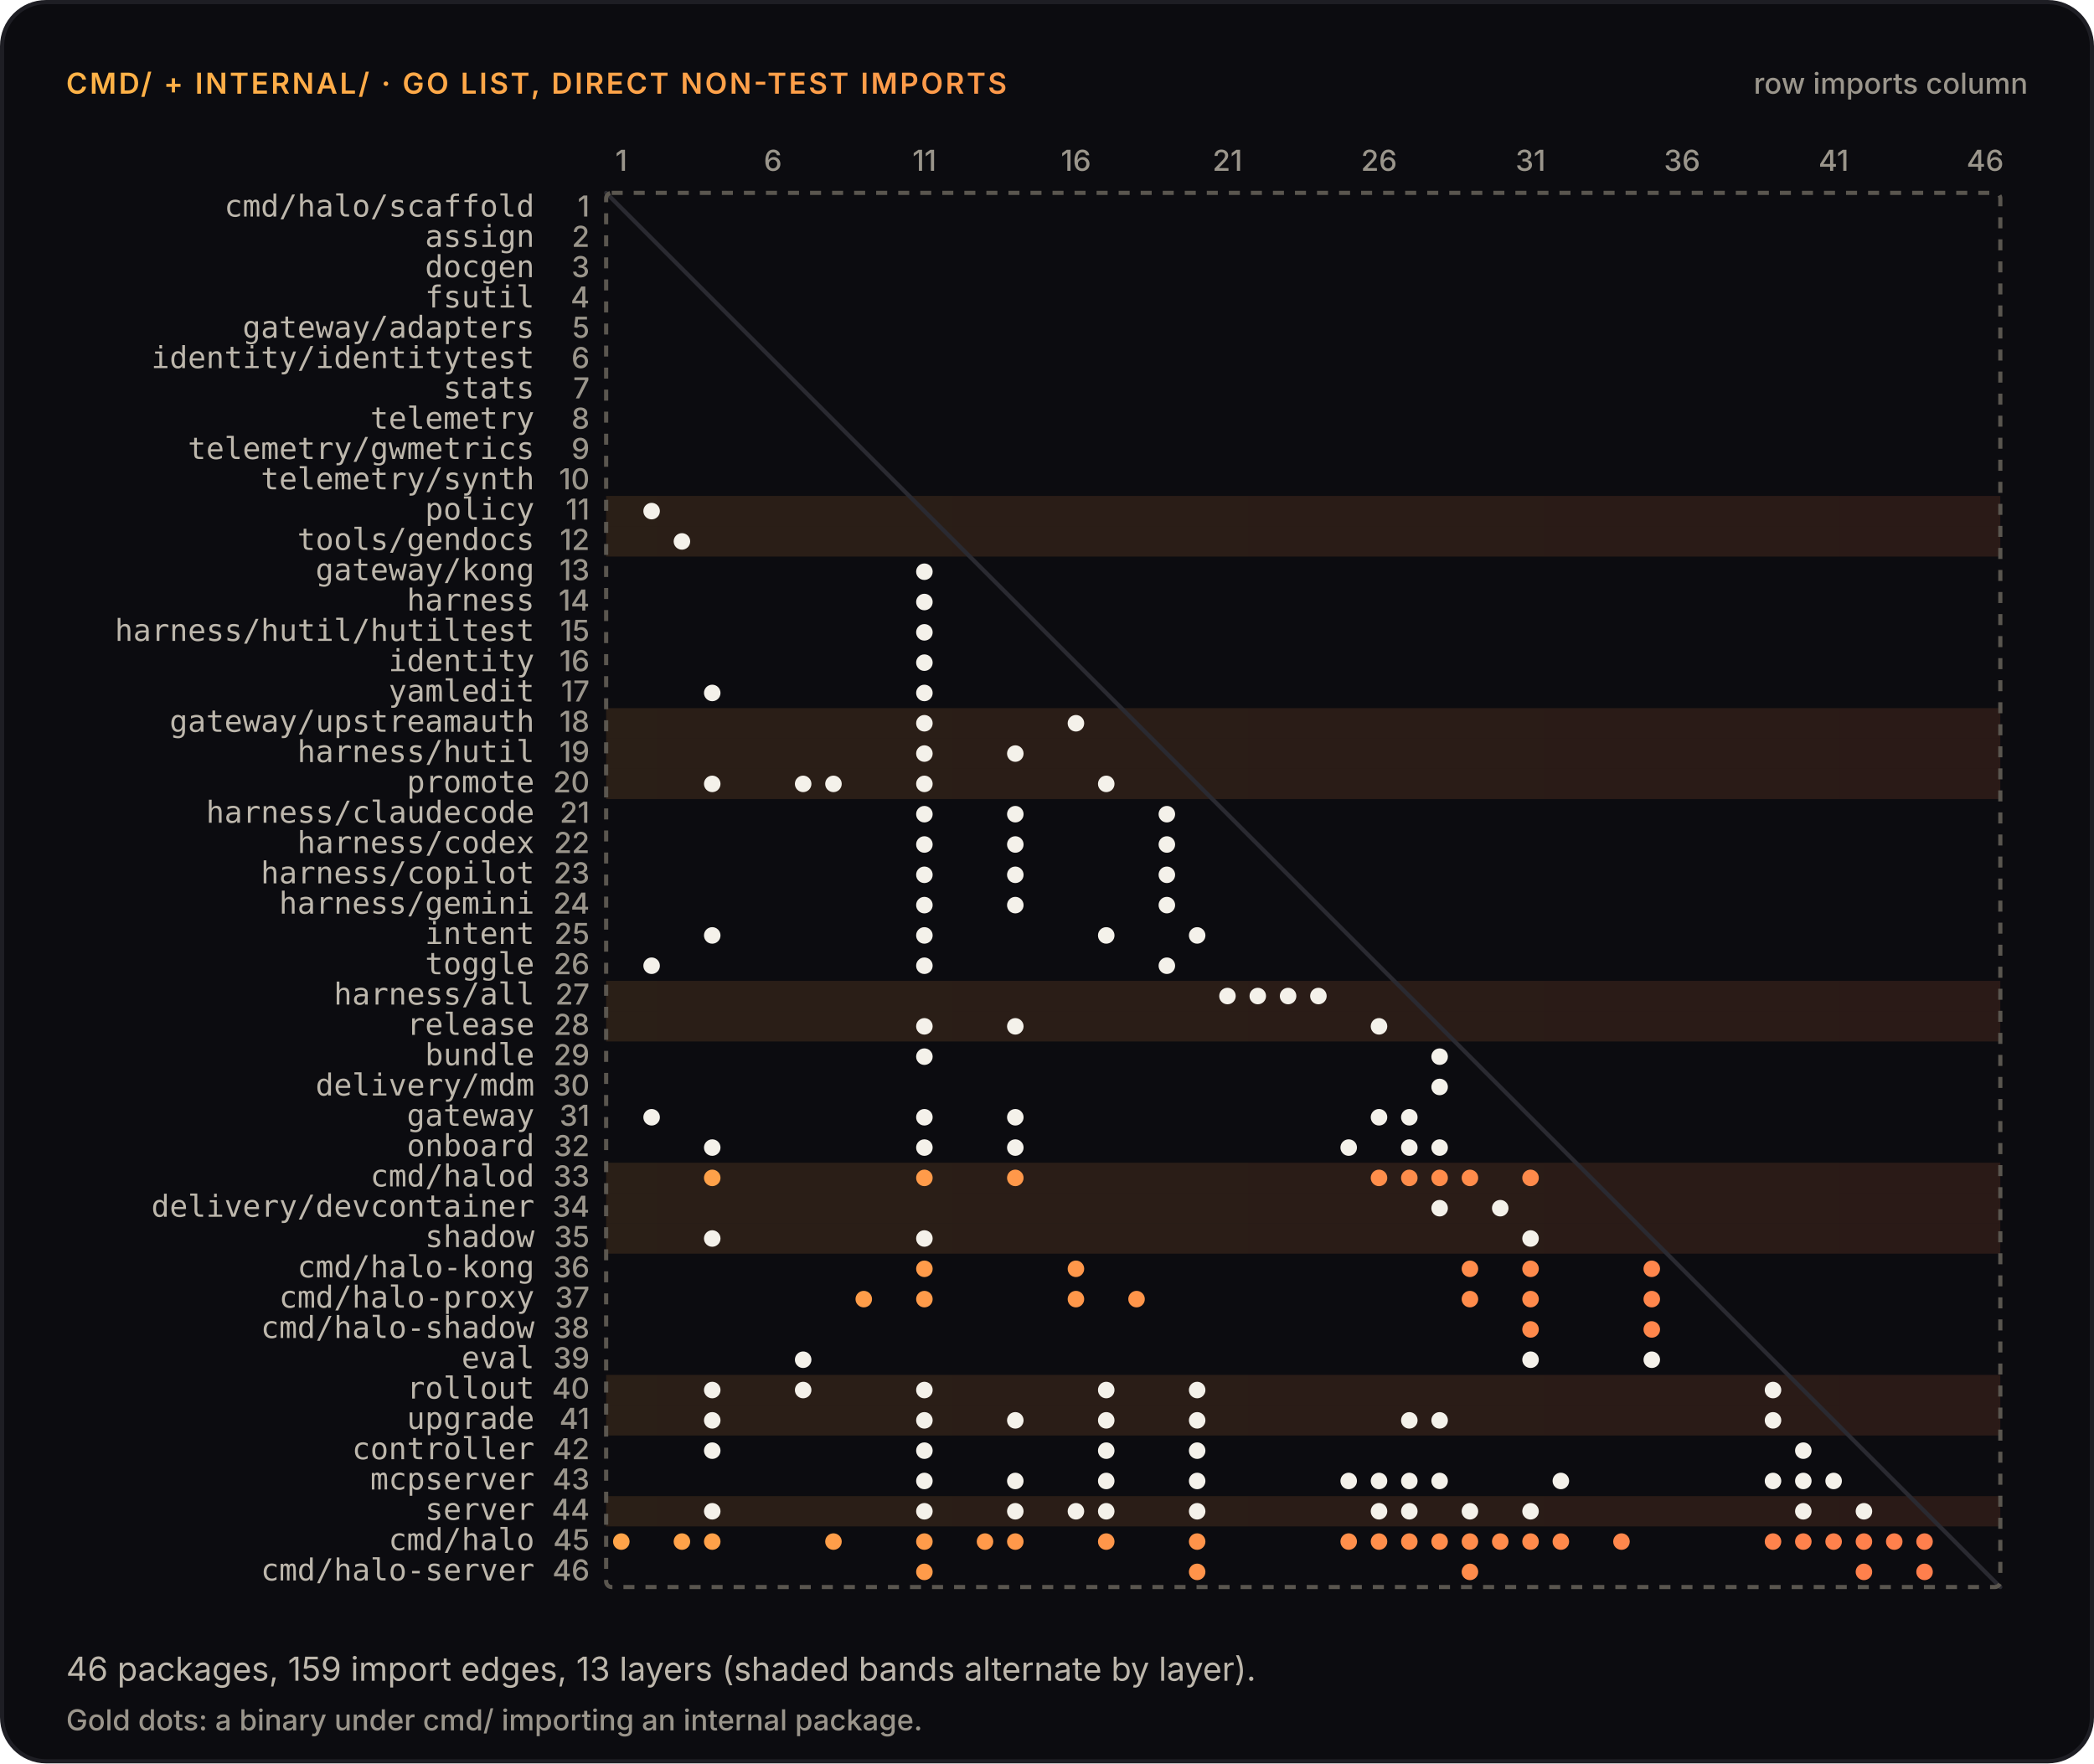
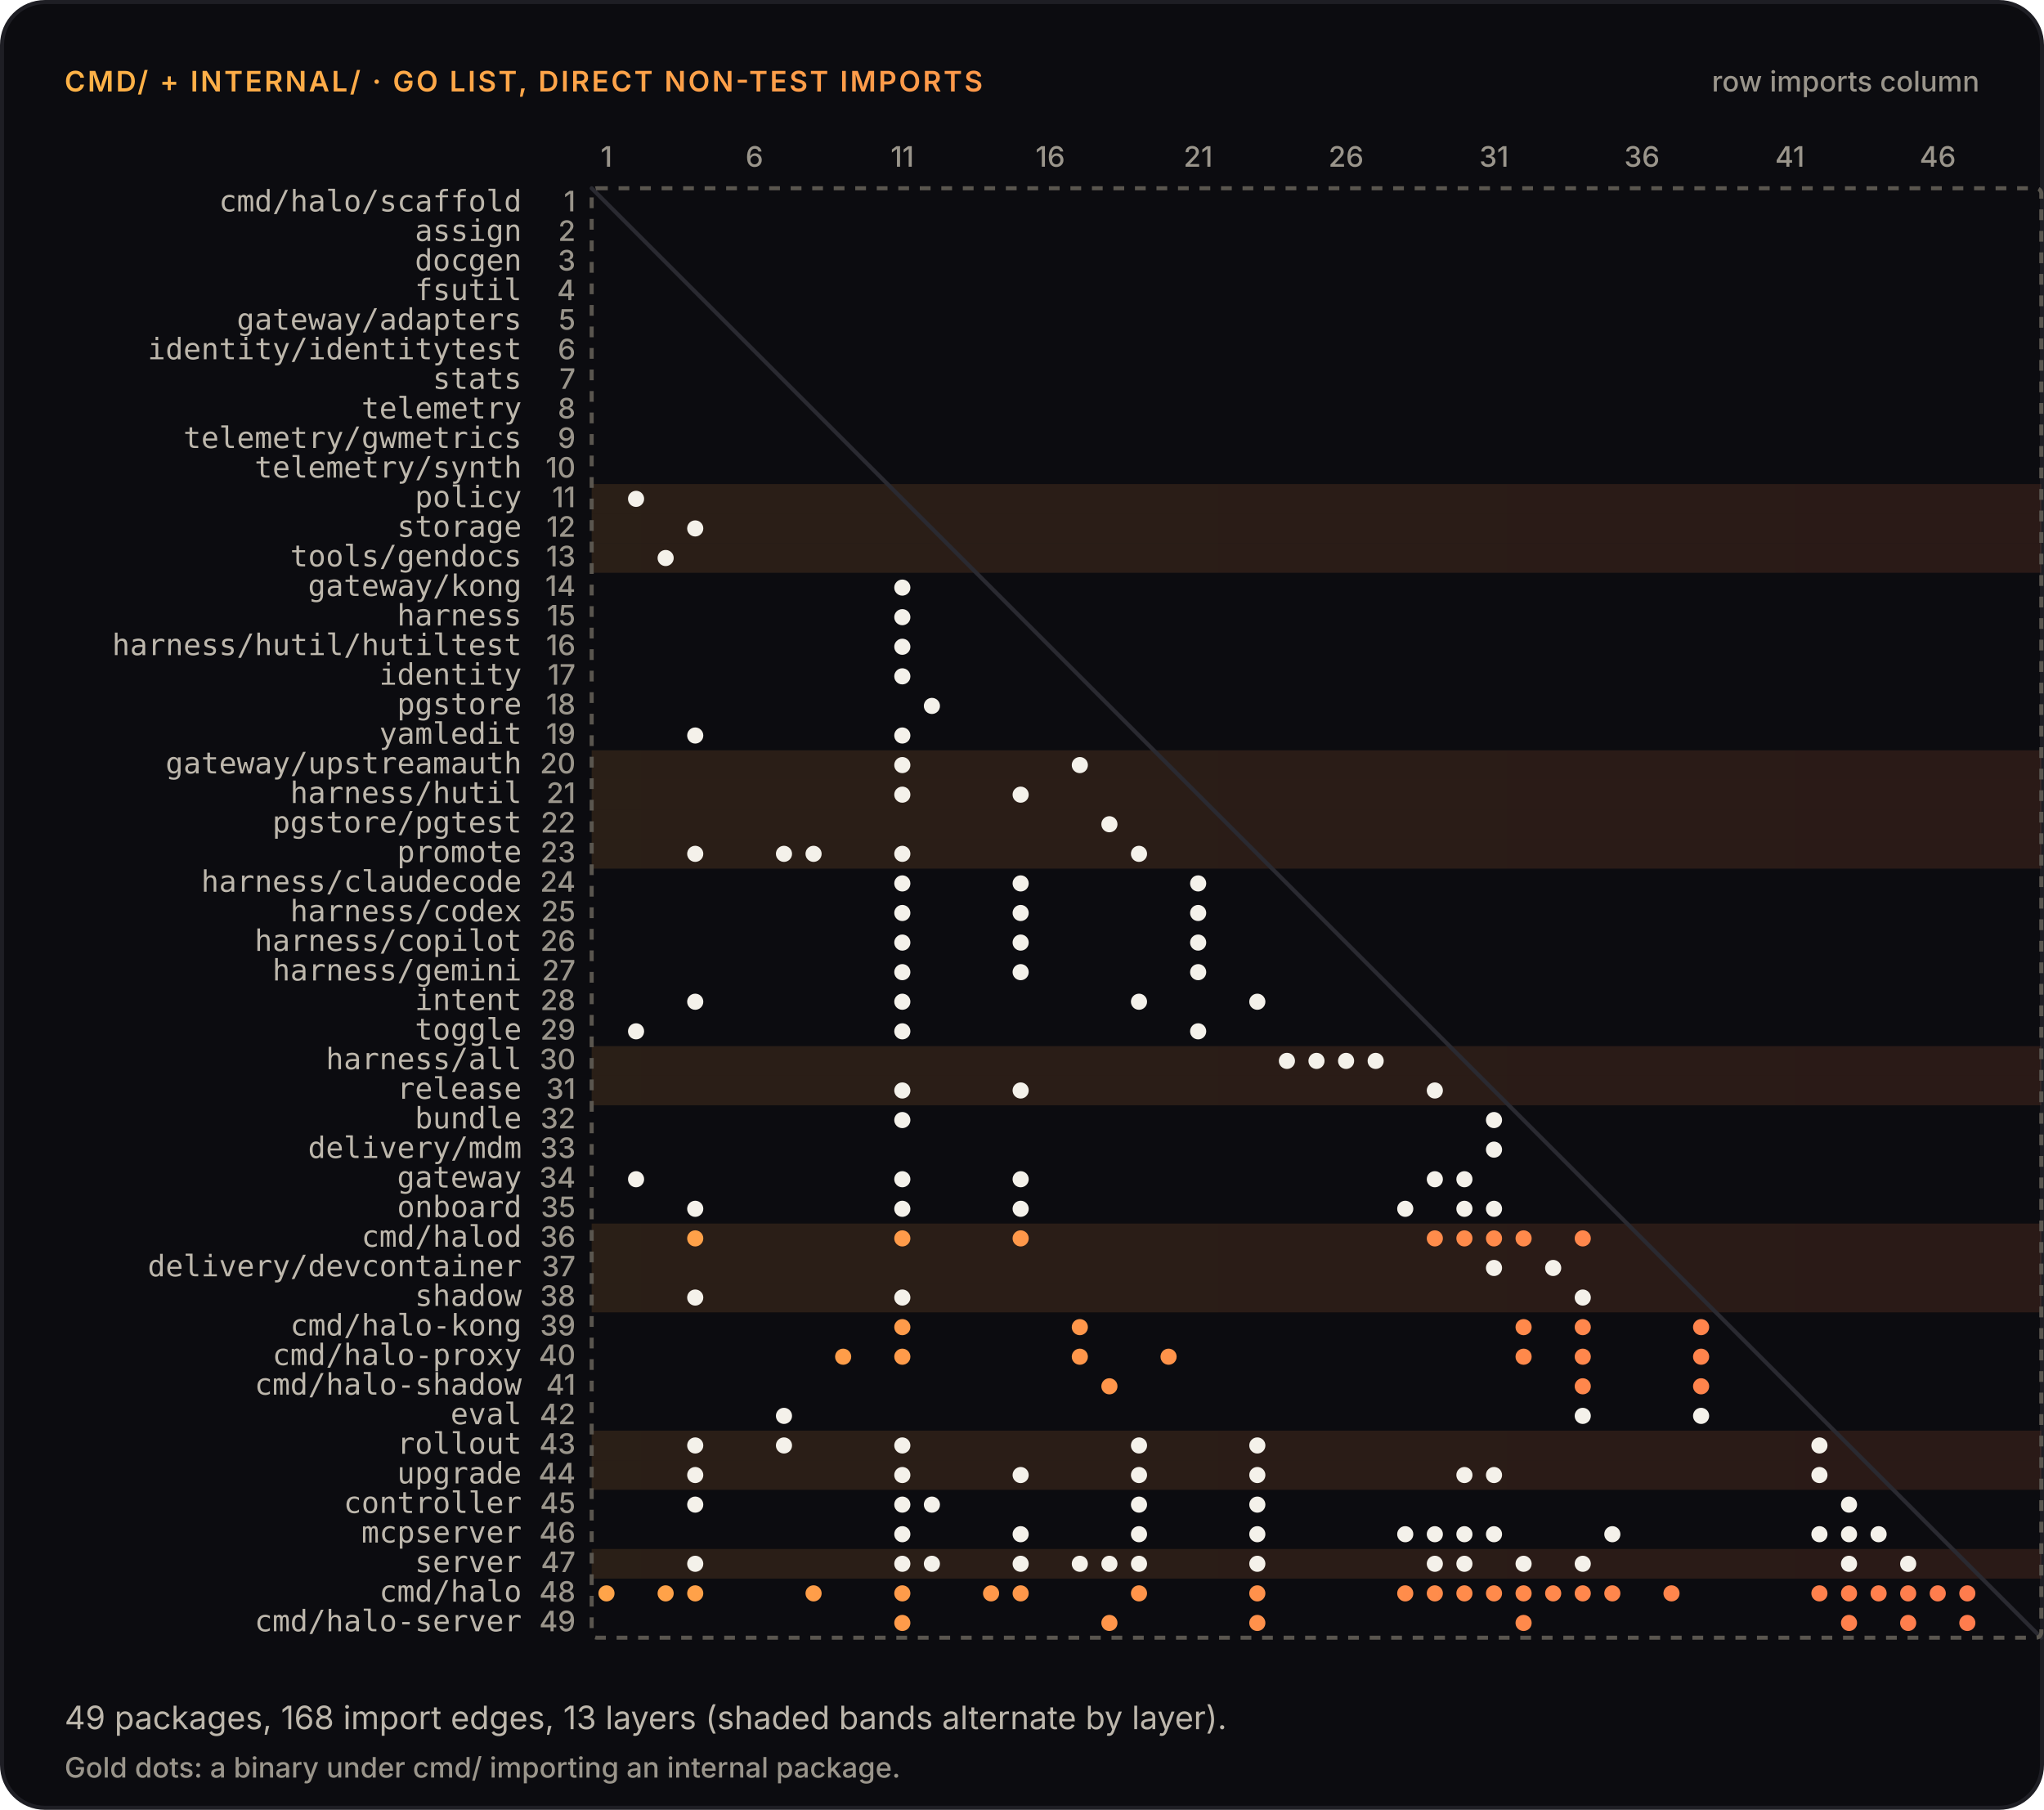
- <svg xmlns="http://www.w3.org/2000/svg" viewBox="0 0 760 640" width="760" height="640" role="img" aria-labelledby="t d" font-family="ui-sans-serif,-apple-system,Inter,'Segoe UI',sans-serif">
+ <svg xmlns="http://www.w3.org/2000/svg" viewBox="0 0 760 673" width="760" height="673" role="img" aria-labelledby="t d" font-family="ui-sans-serif,-apple-system,Inter,'Segoe UI',sans-serif">
  <style>
.cv{fill:#0c0c10;stroke:#1e1e24;stroke-width:1.5}
.card{fill:#121217;stroke:#2a2a31;stroke-width:1.5}
.soft{fill:url(#gs)}
.ring{fill:none;stroke:url(#ga);stroke-width:1.5}
.dcard{fill:#2a1414;stroke:#ff7a7a;stroke-width:1.5}
.ghost{fill:none;stroke:#5a564f;stroke-width:1.5;stroke-dasharray:4 4}
.zone{fill:#0f0f14;stroke:#24242b;stroke-width:1.5}
.chip{fill:#1a1a20;stroke:#2a2a31;stroke-width:1}
text{font-family:ui-sans-serif,-apple-system,Inter,'Segoe UI',sans-serif}
.t{font-size:13.5px;font-weight:600;fill:#f4f1ea}
.tm{font:600 12.5px ui-monospace,'SF Mono','JetBrains Mono',Menlo,Consolas,monospace;fill:#f4f1ea}
.td{fill:#ff7a7a}
.s{font-size:12px;fill:#bdb7ac}
.m{font:11px ui-monospace,'SF Mono','JetBrains Mono',Menlo,Consolas,monospace;fill:#bdb7ac}
.xs{font-size:10.5px;font-weight:500;fill:#9a958b}
.xm{font-family:ui-monospace,'SF Mono','JetBrains Mono',Menlo,Consolas,monospace;font-weight:400}
.xa{fill:url(#ga);font-weight:600}
.xd{fill:#ff7a7a;font-weight:600}
.xw{fill:#16130f;font-weight:600}
.k{font-size:10.5px;font-weight:600;letter-spacing:.08em;fill:#9a958b}
.ka{fill:url(#ga)}
.h1{font-size:42px;font-weight:700;letter-spacing:-.02em;fill:#f4f1ea}
.ln,.la,.ld,.lm{fill:none;stroke-width:1.5;stroke-linecap:round;stroke-linejoin:round}
.ln{stroke:#5a564f}.la{stroke:url(#ga)}.ld{stroke:#ff7a7a}.lm{stroke:#2a2a31}
.lane{stroke:#2a2a31;stroke-width:1.5;stroke-dasharray:3 4}
.dash{stroke-dasharray:5 5}
.dl{fill:#5a564f}.da{fill:url(#ga)}.dd{fill:#ff7a7a}
.pl{fill:#0c0c10}.pa{fill:#0c0c10;stroke:url(#ga);stroke-width:1}
.pd{fill:#2a1414;stroke:#ff7a7a;stroke-width:1}.ps{fill:url(#ga)}
.fa{fill:url(#ga)}.fs{fill:url(#gs)}.fm{fill:#1a1a20}.fd{fill:#ff7a7a}.ft{fill:#f4f1ea}
.bdg{fill:url(#ga)}.bn{font-size:9.5px;font-weight:700;fill:#16130f}
.ic{fill:none;stroke:url(#ga);stroke-width:1.75;stroke-linecap:round;stroke-linejoin:round}
.pkt{fill:url(#ga)}
.grow{transform-box:fill-box;transform-origin:left;animation:grow 4.8s cubic-bezier(.6,0,.2,1) infinite}
@keyframes grow{0%{transform:scaleX(.08)}25%{transform:scaleX(.3)}50%{transform:scaleX(.55)}75%,100%{transform:scaleX(1)}}
.flow{stroke-dasharray:4 6;animation:flow 1.1s linear infinite}
@keyframes flow{to{stroke-dashoffset:-20}}
.blink{animation:blink 3.2s ease-in-out infinite}
@keyframes blink{0%,100%{opacity:.18}35%,65%{opacity:1}}
.pulse{transform-box:fill-box;transform-origin:center;animation:pulse 2.8s ease-out infinite}
@keyframes pulse{0%{opacity:.55;transform:scale(.6)}100%{opacity:0;transform:scale(1.5)}}
@media (prefers-reduced-motion:reduce){.flow,.blink,.pulse,.grow{animation:none}.blink{opacity:1}.pulse,.pkt{display:none}}
</style>
  <defs>
    <linearGradient id="ga" gradientUnits="userSpaceOnUse" x1="0" y1="0" x2="760" y2="0">
      <stop offset="0" stop-color="#ffb547" />
      <stop offset="1" stop-color="#ff7a4d" />
    </linearGradient>
    <linearGradient id="gs" gradientUnits="userSpaceOnUse" x1="0" y1="0" x2="760" y2="0">
      <stop offset="0" stop-color="#ffb547" stop-opacity="0.12" />
      <stop offset="1" stop-color="#ff7a4d" stop-opacity="0.12" />
    </linearGradient>
    <filter id="sh" x="-10%" y="-10%" width="120%" height="140%">
      <feDropShadow dx="0" dy="1" stdDeviation="1.6" flood-color="#000000" flood-opacity="0.5" />
    </filter>
  </defs>
-   <rect class="cv" x=".75" y=".75" width="758.5" height="638.5" rx="16" />
+   <rect class="cv" x=".75" y=".75" width="758.5" height="671.5" rx="16" />
  <text class="k ka" x="24" y="34">CMD/ + INTERNAL/ · GO LIST, DIRECT NON-TEST IMPORTS</text>
  <text class="xs" x="736" y="34" text-anchor="end">row imports column</text>
  <text class="m" x="194" y="78.6" text-anchor="end">cmd/halo/scaffold</text>
  <text class="xs" x="214" y="78.6" text-anchor="end">1</text>
  <text class="m" x="194" y="89.6" text-anchor="end">assign</text>
  <text class="xs" x="214" y="89.6" text-anchor="end">2</text>
  <text class="m" x="194" y="100.6" text-anchor="end">docgen</text>
  <text class="xs" x="214" y="100.6" text-anchor="end">3</text>
  <text class="m" x="194" y="111.6" text-anchor="end">fsutil</text>
  <text class="xs" x="214" y="111.6" text-anchor="end">4</text>
  <text class="m" x="194" y="122.6" text-anchor="end">gateway/adapters</text>
  <text class="xs" x="214" y="122.6" text-anchor="end">5</text>
  <text class="m" x="194" y="133.6" text-anchor="end">identity/identitytest</text>
  <text class="xs" x="214" y="133.6" text-anchor="end">6</text>
  <text class="m" x="194" y="144.6" text-anchor="end">stats</text>
  <text class="xs" x="214" y="144.6" text-anchor="end">7</text>
  <text class="m" x="194" y="155.6" text-anchor="end">telemetry</text>
  <text class="xs" x="214" y="155.6" text-anchor="end">8</text>
  <text class="m" x="194" y="166.6" text-anchor="end">telemetry/gwmetrics</text>
  <text class="xs" x="214" y="166.6" text-anchor="end">9</text>
  <text class="m" x="194" y="177.6" text-anchor="end">telemetry/synth</text>
  <text class="xs" x="214" y="177.6" text-anchor="end">10</text>
-   <rect class="fs" x="220" y="180" width="506" height="11" />
+   <rect class="fs" x="220" y="180" width="539" height="11" />
  <text class="m" x="194" y="188.6" text-anchor="end">policy</text>
  <text class="xs" x="214" y="188.6" text-anchor="end">11</text>
-   <rect class="fs" x="220" y="191" width="506" height="11" />
-   <text class="m" x="194" y="199.6" text-anchor="end">tools/gendocs</text>
+   <rect class="fs" x="220" y="191" width="539" height="11" />
+   <text class="m" x="194" y="199.6" text-anchor="end">storage</text>
  <text class="xs" x="214" y="199.6" text-anchor="end">12</text>
-   <text class="m" x="194" y="210.6" text-anchor="end">gateway/kong</text>
+   <rect class="fs" x="220" y="202" width="539" height="11" />
+   <text class="m" x="194" y="210.6" text-anchor="end">tools/gendocs</text>
  <text class="xs" x="214" y="210.6" text-anchor="end">13</text>
-   <text class="m" x="194" y="221.6" text-anchor="end">harness</text>
+   <text class="m" x="194" y="221.6" text-anchor="end">gateway/kong</text>
  <text class="xs" x="214" y="221.6" text-anchor="end">14</text>
-   <text class="m" x="194" y="232.6" text-anchor="end">harness/hutil/hutiltest</text>
+   <text class="m" x="194" y="232.6" text-anchor="end">harness</text>
  <text class="xs" x="214" y="232.6" text-anchor="end">15</text>
-   <text class="m" x="194" y="243.6" text-anchor="end">identity</text>
+   <text class="m" x="194" y="243.6" text-anchor="end">harness/hutil/hutiltest</text>
  <text class="xs" x="214" y="243.6" text-anchor="end">16</text>
-   <text class="m" x="194" y="254.6" text-anchor="end">yamledit</text>
+   <text class="m" x="194" y="254.6" text-anchor="end">identity</text>
  <text class="xs" x="214" y="254.6" text-anchor="end">17</text>
-   <rect class="fs" x="220" y="257" width="506" height="11" />
-   <text class="m" x="194" y="265.6" text-anchor="end">gateway/upstreamauth</text>
+   <text class="m" x="194" y="265.6" text-anchor="end">pgstore</text>
  <text class="xs" x="214" y="265.6" text-anchor="end">18</text>
-   <rect class="fs" x="220" y="268" width="506" height="11" />
-   <text class="m" x="194" y="276.6" text-anchor="end">harness/hutil</text>
+   <text class="m" x="194" y="276.6" text-anchor="end">yamledit</text>
  <text class="xs" x="214" y="276.6" text-anchor="end">19</text>
-   <rect class="fs" x="220" y="279" width="506" height="11" />
-   <text class="m" x="194" y="287.6" text-anchor="end">promote</text>
+   <rect class="fs" x="220" y="279" width="539" height="11" />
+   <text class="m" x="194" y="287.6" text-anchor="end">gateway/upstreamauth</text>
  <text class="xs" x="214" y="287.6" text-anchor="end">20</text>
-   <text class="m" x="194" y="298.6" text-anchor="end">harness/claudecode</text>
+   <rect class="fs" x="220" y="290" width="539" height="11" />
+   <text class="m" x="194" y="298.6" text-anchor="end">harness/hutil</text>
  <text class="xs" x="214" y="298.6" text-anchor="end">21</text>
-   <text class="m" x="194" y="309.6" text-anchor="end">harness/codex</text>
+   <rect class="fs" x="220" y="301" width="539" height="11" />
+   <text class="m" x="194" y="309.6" text-anchor="end">pgstore/pgtest</text>
  <text class="xs" x="214" y="309.6" text-anchor="end">22</text>
-   <text class="m" x="194" y="320.6" text-anchor="end">harness/copilot</text>
+   <rect class="fs" x="220" y="312" width="539" height="11" />
+   <text class="m" x="194" y="320.6" text-anchor="end">promote</text>
  <text class="xs" x="214" y="320.6" text-anchor="end">23</text>
-   <text class="m" x="194" y="331.6" text-anchor="end">harness/gemini</text>
+   <text class="m" x="194" y="331.6" text-anchor="end">harness/claudecode</text>
  <text class="xs" x="214" y="331.6" text-anchor="end">24</text>
-   <text class="m" x="194" y="342.6" text-anchor="end">intent</text>
+   <text class="m" x="194" y="342.6" text-anchor="end">harness/codex</text>
  <text class="xs" x="214" y="342.6" text-anchor="end">25</text>
-   <text class="m" x="194" y="353.6" text-anchor="end">toggle</text>
+   <text class="m" x="194" y="353.6" text-anchor="end">harness/copilot</text>
  <text class="xs" x="214" y="353.6" text-anchor="end">26</text>
-   <rect class="fs" x="220" y="356" width="506" height="11" />
-   <text class="m" x="194" y="364.6" text-anchor="end">harness/all</text>
+   <text class="m" x="194" y="364.6" text-anchor="end">harness/gemini</text>
  <text class="xs" x="214" y="364.6" text-anchor="end">27</text>
-   <rect class="fs" x="220" y="367" width="506" height="11" />
-   <text class="m" x="194" y="375.6" text-anchor="end">release</text>
+   <text class="m" x="194" y="375.6" text-anchor="end">intent</text>
  <text class="xs" x="214" y="375.6" text-anchor="end">28</text>
-   <text class="m" x="194" y="386.6" text-anchor="end">bundle</text>
+   <text class="m" x="194" y="386.6" text-anchor="end">toggle</text>
  <text class="xs" x="214" y="386.6" text-anchor="end">29</text>
-   <text class="m" x="194" y="397.6" text-anchor="end">delivery/mdm</text>
+   <rect class="fs" x="220" y="389" width="539" height="11" />
+   <text class="m" x="194" y="397.6" text-anchor="end">harness/all</text>
  <text class="xs" x="214" y="397.6" text-anchor="end">30</text>
-   <text class="m" x="194" y="408.6" text-anchor="end">gateway</text>
+   <rect class="fs" x="220" y="400" width="539" height="11" />
+   <text class="m" x="194" y="408.6" text-anchor="end">release</text>
  <text class="xs" x="214" y="408.6" text-anchor="end">31</text>
-   <text class="m" x="194" y="419.6" text-anchor="end">onboard</text>
+   <text class="m" x="194" y="419.6" text-anchor="end">bundle</text>
  <text class="xs" x="214" y="419.6" text-anchor="end">32</text>
-   <rect class="fs" x="220" y="422" width="506" height="11" />
-   <text class="m" x="194" y="430.6" text-anchor="end">cmd/halod</text>
+   <text class="m" x="194" y="430.6" text-anchor="end">delivery/mdm</text>
  <text class="xs" x="214" y="430.6" text-anchor="end">33</text>
-   <rect class="fs" x="220" y="433" width="506" height="11" />
-   <text class="m" x="194" y="441.6" text-anchor="end">delivery/devcontainer</text>
+   <text class="m" x="194" y="441.6" text-anchor="end">gateway</text>
  <text class="xs" x="214" y="441.6" text-anchor="end">34</text>
-   <rect class="fs" x="220" y="444" width="506" height="11" />
-   <text class="m" x="194" y="452.6" text-anchor="end">shadow</text>
+   <text class="m" x="194" y="452.6" text-anchor="end">onboard</text>
  <text class="xs" x="214" y="452.6" text-anchor="end">35</text>
-   <text class="m" x="194" y="463.6" text-anchor="end">cmd/halo-kong</text>
+   <rect class="fs" x="220" y="455" width="539" height="11" />
+   <text class="m" x="194" y="463.6" text-anchor="end">cmd/halod</text>
  <text class="xs" x="214" y="463.6" text-anchor="end">36</text>
-   <text class="m" x="194" y="474.6" text-anchor="end">cmd/halo-proxy</text>
+   <rect class="fs" x="220" y="466" width="539" height="11" />
+   <text class="m" x="194" y="474.6" text-anchor="end">delivery/devcontainer</text>
  <text class="xs" x="214" y="474.6" text-anchor="end">37</text>
-   <text class="m" x="194" y="485.6" text-anchor="end">cmd/halo-shadow</text>
+   <rect class="fs" x="220" y="477" width="539" height="11" />
+   <text class="m" x="194" y="485.6" text-anchor="end">shadow</text>
  <text class="xs" x="214" y="485.6" text-anchor="end">38</text>
-   <text class="m" x="194" y="496.6" text-anchor="end">eval</text>
+   <text class="m" x="194" y="496.6" text-anchor="end">cmd/halo-kong</text>
  <text class="xs" x="214" y="496.6" text-anchor="end">39</text>
-   <rect class="fs" x="220" y="499" width="506" height="11" />
-   <text class="m" x="194" y="507.6" text-anchor="end">rollout</text>
+   <text class="m" x="194" y="507.6" text-anchor="end">cmd/halo-proxy</text>
  <text class="xs" x="214" y="507.6" text-anchor="end">40</text>
-   <rect class="fs" x="220" y="510" width="506" height="11" />
-   <text class="m" x="194" y="518.6" text-anchor="end">upgrade</text>
+   <text class="m" x="194" y="518.6" text-anchor="end">cmd/halo-shadow</text>
  <text class="xs" x="214" y="518.6" text-anchor="end">41</text>
-   <text class="m" x="194" y="529.6" text-anchor="end">controller</text>
+   <text class="m" x="194" y="529.6" text-anchor="end">eval</text>
  <text class="xs" x="214" y="529.6" text-anchor="end">42</text>
-   <text class="m" x="194" y="540.6" text-anchor="end">mcpserver</text>
+   <rect class="fs" x="220" y="532" width="539" height="11" />
+   <text class="m" x="194" y="540.6" text-anchor="end">rollout</text>
  <text class="xs" x="214" y="540.6" text-anchor="end">43</text>
-   <rect class="fs" x="220" y="543" width="506" height="11" />
-   <text class="m" x="194" y="551.6" text-anchor="end">server</text>
+   <rect class="fs" x="220" y="543" width="539" height="11" />
+   <text class="m" x="194" y="551.6" text-anchor="end">upgrade</text>
  <text class="xs" x="214" y="551.6" text-anchor="end">44</text>
-   <text class="m" x="194" y="562.6" text-anchor="end">cmd/halo</text>
+   <text class="m" x="194" y="562.6" text-anchor="end">controller</text>
  <text class="xs" x="214" y="562.6" text-anchor="end">45</text>
-   <text class="m" x="194" y="573.6" text-anchor="end">cmd/halo-server</text>
+   <text class="m" x="194" y="573.6" text-anchor="end">mcpserver</text>
  <text class="xs" x="214" y="573.6" text-anchor="end">46</text>
+   <rect class="fs" x="220" y="576" width="539" height="11" />
+   <text class="m" x="194" y="584.6" text-anchor="end">server</text>
+   <text class="xs" x="214" y="584.6" text-anchor="end">47</text>
+   <text class="m" x="194" y="595.6" text-anchor="end">cmd/halo</text>
+   <text class="xs" x="214" y="595.6" text-anchor="end">48</text>
+   <text class="m" x="194" y="606.6" text-anchor="end">cmd/halo-server</text>
+   <text class="xs" x="214" y="606.6" text-anchor="end">49</text>
  <text class="xs" x="225.5" y="62" text-anchor="middle">1</text>
  <text class="xs" x="280.5" y="62" text-anchor="middle">6</text>
  <text class="xs" x="335.5" y="62" text-anchor="middle">11</text>
  <text class="xs" x="390.5" y="62" text-anchor="middle">16</text>
  <text class="xs" x="445.5" y="62" text-anchor="middle">21</text>
  <text class="xs" x="500.5" y="62" text-anchor="middle">26</text>
  <text class="xs" x="555.5" y="62" text-anchor="middle">31</text>
  <text class="xs" x="610.5" y="62" text-anchor="middle">36</text>
  <text class="xs" x="665.5" y="62" text-anchor="middle">41</text>
  <text class="xs" x="720.5" y="62" text-anchor="middle">46</text>
-   <path class="lm" d="M220 70L726 576" />
-   <rect class="ghost" x="220" y="70" width="506" height="506" rx="2" />
+   <path class="lm" d="M220 70L759 609" />
+   <rect class="ghost" x="220" y="70" width="539" height="539" rx="2" />
  <circle class="ft" cx="236.5" cy="185.5" r="3" />
-   <circle class="ft" cx="247.5" cy="196.5" r="3" />
-   <circle class="ft" cx="335.5" cy="207.5" r="3" />
+   <circle class="ft" cx="258.5" cy="196.5" r="3" />
+   <circle class="ft" cx="247.5" cy="207.5" r="3" />
  <circle class="ft" cx="335.5" cy="218.5" r="3" />
  <circle class="ft" cx="335.5" cy="229.5" r="3" />
  <circle class="ft" cx="335.5" cy="240.5" r="3" />
-   <circle class="ft" cx="258.5" cy="251.5" r="3" />
  <circle class="ft" cx="335.5" cy="251.5" r="3" />
-   <circle class="ft" cx="390.5" cy="262.5" r="3" />
-   <circle class="ft" cx="335.5" cy="262.5" r="3" />
-   <circle class="ft" cx="368.5" cy="273.5" r="3" />
+   <circle class="ft" cx="346.5" cy="262.5" r="3" />
+   <circle class="ft" cx="258.5" cy="273.5" r="3" />
  <circle class="ft" cx="335.5" cy="273.5" r="3" />
-   <circle class="ft" cx="258.5" cy="284.5" r="3" />
+   <circle class="ft" cx="401.5" cy="284.5" r="3" />
  <circle class="ft" cx="335.5" cy="284.5" r="3" />
-   <circle class="ft" cx="291.5" cy="284.5" r="3" />
-   <circle class="ft" cx="302.5" cy="284.5" r="3" />
-   <circle class="ft" cx="401.5" cy="284.5" r="3" />
-   <circle class="ft" cx="368.5" cy="295.5" r="3" />
-   <circle class="ft" cx="423.5" cy="295.5" r="3" />
+   <circle class="ft" cx="379.5" cy="295.5" r="3" />
  <circle class="ft" cx="335.5" cy="295.5" r="3" />
-   <circle class="ft" cx="368.5" cy="306.5" r="3" />
-   <circle class="ft" cx="423.5" cy="306.5" r="3" />
-   <circle class="ft" cx="335.5" cy="306.5" r="3" />
-   <circle class="ft" cx="368.5" cy="317.5" r="3" />
+   <circle class="ft" cx="412.5" cy="306.5" r="3" />
+   <circle class="ft" cx="258.5" cy="317.5" r="3" />
+   <circle class="ft" cx="335.5" cy="317.5" r="3" />
+   <circle class="ft" cx="291.5" cy="317.5" r="3" />
+   <circle class="ft" cx="302.5" cy="317.5" r="3" />
  <circle class="ft" cx="423.5" cy="317.5" r="3" />
-   <circle class="ft" cx="335.5" cy="317.5" r="3" />
-   <circle class="ft" cx="368.5" cy="328.5" r="3" />
-   <circle class="ft" cx="423.5" cy="328.5" r="3" />
+   <circle class="ft" cx="379.5" cy="328.5" r="3" />
+   <circle class="ft" cx="445.5" cy="328.5" r="3" />
  <circle class="ft" cx="335.5" cy="328.5" r="3" />
-   <circle class="ft" cx="258.5" cy="339.5" r="3" />
+   <circle class="ft" cx="379.5" cy="339.5" r="3" />
+   <circle class="ft" cx="445.5" cy="339.5" r="3" />
  <circle class="ft" cx="335.5" cy="339.5" r="3" />
-   <circle class="ft" cx="434.5" cy="339.5" r="3" />
-   <circle class="ft" cx="401.5" cy="339.5" r="3" />
-   <circle class="ft" cx="236.5" cy="350.5" r="3" />
-   <circle class="ft" cx="423.5" cy="350.5" r="3" />
+   <circle class="ft" cx="379.5" cy="350.5" r="3" />
+   <circle class="ft" cx="445.5" cy="350.5" r="3" />
  <circle class="ft" cx="335.5" cy="350.5" r="3" />
+   <circle class="ft" cx="379.5" cy="361.5" r="3" />
  <circle class="ft" cx="445.5" cy="361.5" r="3" />
-   <circle class="ft" cx="456.5" cy="361.5" r="3" />
-   <circle class="ft" cx="467.5" cy="361.5" r="3" />
-   <circle class="ft" cx="478.5" cy="361.5" r="3" />
-   <circle class="ft" cx="368.5" cy="372.5" r="3" />
+   <circle class="ft" cx="335.5" cy="361.5" r="3" />
+   <circle class="ft" cx="258.5" cy="372.5" r="3" />
  <circle class="ft" cx="335.5" cy="372.5" r="3" />
-   <circle class="ft" cx="500.5" cy="372.5" r="3" />
+   <circle class="ft" cx="467.5" cy="372.5" r="3" />
+   <circle class="ft" cx="423.5" cy="372.5" r="3" />
+   <circle class="ft" cx="236.5" cy="383.5" r="3" />
+   <circle class="ft" cx="445.5" cy="383.5" r="3" />
  <circle class="ft" cx="335.5" cy="383.5" r="3" />
-   <circle class="ft" cx="522.5" cy="383.5" r="3" />
-   <circle class="ft" cx="522.5" cy="394.5" r="3" />
-   <circle class="ft" cx="236.5" cy="405.5" r="3" />
-   <circle class="ft" cx="368.5" cy="405.5" r="3" />
-   <circle class="ft" cx="511.5" cy="405.5" r="3" />
+   <circle class="ft" cx="478.5" cy="394.5" r="3" />
+   <circle class="ft" cx="489.5" cy="394.5" r="3" />
+   <circle class="ft" cx="500.5" cy="394.5" r="3" />
+   <circle class="ft" cx="511.5" cy="394.5" r="3" />
+   <circle class="ft" cx="379.5" cy="405.5" r="3" />
  <circle class="ft" cx="335.5" cy="405.5" r="3" />
-   <circle class="ft" cx="500.5" cy="405.5" r="3" />
-   <circle class="ft" cx="258.5" cy="416.5" r="3" />
-   <circle class="ft" cx="368.5" cy="416.5" r="3" />
-   <circle class="ft" cx="511.5" cy="416.5" r="3" />
-   <circle class="ft" cx="489.5" cy="416.5" r="3" />
+   <circle class="ft" cx="533.5" cy="405.5" r="3" />
  <circle class="ft" cx="335.5" cy="416.5" r="3" />
-   <circle class="ft" cx="522.5" cy="416.5" r="3" />
-   <circle class="fa" cx="533.5" cy="427.5" r="3" />
-   <circle class="fa" cx="258.5" cy="427.5" r="3" />
-   <circle class="fa" cx="555.5" cy="427.5" r="3" />
-   <circle class="fa" cx="368.5" cy="427.5" r="3" />
-   <circle class="fa" cx="511.5" cy="427.5" r="3" />
-   <circle class="fa" cx="335.5" cy="427.5" r="3" />
-   <circle class="fa" cx="522.5" cy="427.5" r="3" />
-   <circle class="fa" cx="500.5" cy="427.5" r="3" />
+   <circle class="ft" cx="555.5" cy="416.5" r="3" />
+   <circle class="ft" cx="555.5" cy="427.5" r="3" />
+   <circle class="ft" cx="236.5" cy="438.5" r="3" />
+   <circle class="ft" cx="379.5" cy="438.5" r="3" />
  <circle class="ft" cx="544.5" cy="438.5" r="3" />
-   <circle class="ft" cx="522.5" cy="438.5" r="3" />
+   <circle class="ft" cx="335.5" cy="438.5" r="3" />
+   <circle class="ft" cx="533.5" cy="438.5" r="3" />
  <circle class="ft" cx="258.5" cy="449.5" r="3" />
+   <circle class="ft" cx="379.5" cy="449.5" r="3" />
+   <circle class="ft" cx="544.5" cy="449.5" r="3" />
+   <circle class="ft" cx="522.5" cy="449.5" r="3" />
+   <circle class="ft" cx="335.5" cy="449.5" r="3" />
  <circle class="ft" cx="555.5" cy="449.5" r="3" />
-   <circle class="ft" cx="335.5" cy="449.5" r="3" />
+   <circle class="fa" cx="566.5" cy="460.5" r="3" />
+   <circle class="fa" cx="258.5" cy="460.5" r="3" />
+   <circle class="fa" cx="588.5" cy="460.5" r="3" />
+   <circle class="fa" cx="379.5" cy="460.5" r="3" />
+   <circle class="fa" cx="544.5" cy="460.5" r="3" />
+   <circle class="fa" cx="335.5" cy="460.5" r="3" />
+   <circle class="fa" cx="555.5" cy="460.5" r="3" />
  <circle class="fa" cx="533.5" cy="460.5" r="3" />
-   <circle class="fa" cx="555.5" cy="460.5" r="3" />
-   <circle class="fa" cx="390.5" cy="460.5" r="3" />
-   <circle class="fa" cx="335.5" cy="460.5" r="3" />
-   <circle class="fa" cx="599.5" cy="460.5" r="3" />
-   <circle class="fa" cx="533.5" cy="471.5" r="3" />
-   <circle class="fa" cx="555.5" cy="471.5" r="3" />
-   <circle class="fa" cx="412.5" cy="471.5" r="3" />
-   <circle class="fa" cx="390.5" cy="471.5" r="3" />
-   <circle class="fa" cx="335.5" cy="471.5" r="3" />
-   <circle class="fa" cx="599.5" cy="471.5" r="3" />
-   <circle class="fa" cx="313.5" cy="471.5" r="3" />
-   <circle class="fa" cx="555.5" cy="482.5" r="3" />
-   <circle class="fa" cx="599.5" cy="482.5" r="3" />
-   <circle class="ft" cx="555.5" cy="493.5" r="3" />
-   <circle class="ft" cx="599.5" cy="493.5" r="3" />
-   <circle class="ft" cx="291.5" cy="493.5" r="3" />
-   <circle class="ft" cx="643.5" cy="504.5" r="3" />
-   <circle class="ft" cx="258.5" cy="504.5" r="3" />
-   <circle class="ft" cx="335.5" cy="504.5" r="3" />
-   <circle class="ft" cx="434.5" cy="504.5" r="3" />
-   <circle class="ft" cx="291.5" cy="504.5" r="3" />
-   <circle class="ft" cx="401.5" cy="504.5" r="3" />
-   <circle class="ft" cx="643.5" cy="515.5" r="3" />
-   <circle class="ft" cx="258.5" cy="515.5" r="3" />
-   <circle class="ft" cx="368.5" cy="515.5" r="3" />
-   <circle class="ft" cx="511.5" cy="515.5" r="3" />
-   <circle class="ft" cx="335.5" cy="515.5" r="3" />
-   <circle class="ft" cx="434.5" cy="515.5" r="3" />
-   <circle class="ft" cx="522.5" cy="515.5" r="3" />
-   <circle class="ft" cx="401.5" cy="515.5" r="3" />
-   <circle class="ft" cx="258.5" cy="526.5" r="3" />
-   <circle class="ft" cx="335.5" cy="526.5" r="3" />
-   <circle class="ft" cx="434.5" cy="526.5" r="3" />
-   <circle class="ft" cx="654.5" cy="526.5" r="3" />
-   <circle class="ft" cx="401.5" cy="526.5" r="3" />
-   <circle class="ft" cx="643.5" cy="537.5" r="3" />
-   <circle class="ft" cx="368.5" cy="537.5" r="3" />
-   <circle class="ft" cx="511.5" cy="537.5" r="3" />
-   <circle class="ft" cx="489.5" cy="537.5" r="3" />
-   <circle class="ft" cx="566.5" cy="537.5" r="3" />
+   <circle class="ft" cx="577.5" cy="471.5" r="3" />
+   <circle class="ft" cx="555.5" cy="471.5" r="3" />
+   <circle class="ft" cx="258.5" cy="482.5" r="3" />
+   <circle class="ft" cx="588.5" cy="482.5" r="3" />
+   <circle class="ft" cx="335.5" cy="482.5" r="3" />
+   <circle class="fa" cx="566.5" cy="493.5" r="3" />
+   <circle class="fa" cx="588.5" cy="493.5" r="3" />
+   <circle class="fa" cx="401.5" cy="493.5" r="3" />
+   <circle class="fa" cx="335.5" cy="493.5" r="3" />
+   <circle class="fa" cx="632.5" cy="493.5" r="3" />
+   <circle class="fa" cx="566.5" cy="504.5" r="3" />
+   <circle class="fa" cx="588.5" cy="504.5" r="3" />
+   <circle class="fa" cx="434.5" cy="504.5" r="3" />
+   <circle class="fa" cx="401.5" cy="504.5" r="3" />
+   <circle class="fa" cx="335.5" cy="504.5" r="3" />
+   <circle class="fa" cx="632.5" cy="504.5" r="3" />
+   <circle class="fa" cx="313.5" cy="504.5" r="3" />
+   <circle class="fa" cx="588.5" cy="515.5" r="3" />
+   <circle class="fa" cx="412.5" cy="515.5" r="3" />
+   <circle class="fa" cx="632.5" cy="515.5" r="3" />
+   <circle class="ft" cx="588.5" cy="526.5" r="3" />
+   <circle class="ft" cx="632.5" cy="526.5" r="3" />
+   <circle class="ft" cx="291.5" cy="526.5" r="3" />
+   <circle class="ft" cx="676.5" cy="537.5" r="3" />
+   <circle class="ft" cx="258.5" cy="537.5" r="3" />
  <circle class="ft" cx="335.5" cy="537.5" r="3" />
-   <circle class="ft" cx="434.5" cy="537.5" r="3" />
-   <circle class="ft" cx="522.5" cy="537.5" r="3" />
-   <circle class="ft" cx="654.5" cy="537.5" r="3" />
-   <circle class="ft" cx="500.5" cy="537.5" r="3" />
-   <circle class="ft" cx="665.5" cy="537.5" r="3" />
-   <circle class="ft" cx="401.5" cy="537.5" r="3" />
-   <circle class="ft" cx="533.5" cy="548.5" r="3" />
+   <circle class="ft" cx="467.5" cy="537.5" r="3" />
+   <circle class="ft" cx="291.5" cy="537.5" r="3" />
+   <circle class="ft" cx="423.5" cy="537.5" r="3" />
  <circle class="ft" cx="676.5" cy="548.5" r="3" />
  <circle class="ft" cx="258.5" cy="548.5" r="3" />
+   <circle class="ft" cx="379.5" cy="548.5" r="3" />
+   <circle class="ft" cx="544.5" cy="548.5" r="3" />
+   <circle class="ft" cx="335.5" cy="548.5" r="3" />
+   <circle class="ft" cx="467.5" cy="548.5" r="3" />
  <circle class="ft" cx="555.5" cy="548.5" r="3" />
-   <circle class="ft" cx="368.5" cy="548.5" r="3" />
-   <circle class="ft" cx="511.5" cy="548.5" r="3" />
-   <circle class="ft" cx="390.5" cy="548.5" r="3" />
-   <circle class="ft" cx="335.5" cy="548.5" r="3" />
-   <circle class="ft" cx="434.5" cy="548.5" r="3" />
-   <circle class="ft" cx="654.5" cy="548.5" r="3" />
-   <circle class="ft" cx="500.5" cy="548.5" r="3" />
-   <circle class="ft" cx="401.5" cy="548.5" r="3" />
-   <circle class="fa" cx="225.5" cy="559.5" r="3" />
-   <circle class="fa" cx="533.5" cy="559.5" r="3" />
-   <circle class="fa" cx="676.5" cy="559.5" r="3" />
-   <circle class="fa" cx="588.5" cy="559.5" r="3" />
-   <circle class="fa" cx="544.5" cy="559.5" r="3" />
-   <circle class="fa" cx="247.5" cy="559.5" r="3" />
-   <circle class="fa" cx="643.5" cy="559.5" r="3" />
-   <circle class="fa" cx="258.5" cy="559.5" r="3" />
-   <circle class="fa" cx="555.5" cy="559.5" r="3" />
-   <circle class="fa" cx="357.5" cy="559.5" r="3" />
-   <circle class="fa" cx="368.5" cy="559.5" r="3" />
-   <circle class="fa" cx="511.5" cy="559.5" r="3" />
-   <circle class="fa" cx="489.5" cy="559.5" r="3" />
-   <circle class="fa" cx="687.5" cy="559.5" r="3" />
-   <circle class="fa" cx="566.5" cy="559.5" r="3" />
-   <circle class="fa" cx="335.5" cy="559.5" r="3" />
-   <circle class="fa" cx="434.5" cy="559.5" r="3" />
-   <circle class="fa" cx="522.5" cy="559.5" r="3" />
-   <circle class="fa" cx="654.5" cy="559.5" r="3" />
-   <circle class="fa" cx="698.5" cy="559.5" r="3" />
-   <circle class="fa" cx="302.5" cy="559.5" r="3" />
-   <circle class="fa" cx="500.5" cy="559.5" r="3" />
-   <circle class="fa" cx="665.5" cy="559.5" r="3" />
-   <circle class="fa" cx="401.5" cy="559.5" r="3" />
-   <circle class="fa" cx="533.5" cy="570.5" r="3" />
-   <circle class="fa" cx="676.5" cy="570.5" r="3" />
-   <circle class="fa" cx="335.5" cy="570.5" r="3" />
-   <circle class="fa" cx="434.5" cy="570.5" r="3" />
-   <circle class="fa" cx="698.5" cy="570.5" r="3" />
-   <text class="s" x="24" y="610">46 packages, 159 import edges, 13 layers (shaded bands alternate by layer).</text>
-   <text class="xs" x="24" y="628">Gold dots: a binary under cmd/ importing an internal package.</text>
+   <circle class="ft" cx="423.5" cy="548.5" r="3" />
+   <circle class="ft" cx="258.5" cy="559.5" r="3" />
+   <circle class="ft" cx="335.5" cy="559.5" r="3" />
+   <circle class="ft" cx="467.5" cy="559.5" r="3" />
+   <circle class="ft" cx="687.5" cy="559.5" r="3" />
+   <circle class="ft" cx="346.5" cy="559.5" r="3" />
+   <circle class="ft" cx="423.5" cy="559.5" r="3" />
+   <circle class="ft" cx="676.5" cy="570.5" r="3" />
+   <circle class="ft" cx="379.5" cy="570.5" r="3" />
+   <circle class="ft" cx="544.5" cy="570.5" r="3" />
+   <circle class="ft" cx="522.5" cy="570.5" r="3" />
+   <circle class="ft" cx="599.5" cy="570.5" r="3" />
+   <circle class="ft" cx="335.5" cy="570.5" r="3" />
+   <circle class="ft" cx="467.5" cy="570.5" r="3" />
+   <circle class="ft" cx="555.5" cy="570.5" r="3" />
+   <circle class="ft" cx="687.5" cy="570.5" r="3" />
+   <circle class="ft" cx="533.5" cy="570.5" r="3" />
+   <circle class="ft" cx="698.5" cy="570.5" r="3" />
+   <circle class="ft" cx="423.5" cy="570.5" r="3" />
+   <circle class="ft" cx="566.5" cy="581.5" r="3" />
+   <circle class="ft" cx="709.5" cy="581.5" r="3" />
+   <circle class="ft" cx="258.5" cy="581.5" r="3" />
+   <circle class="ft" cx="588.5" cy="581.5" r="3" />
+   <circle class="ft" cx="379.5" cy="581.5" r="3" />
+   <circle class="ft" cx="544.5" cy="581.5" r="3" />
+   <circle class="ft" cx="401.5" cy="581.5" r="3" />
+   <circle class="ft" cx="412.5" cy="581.5" r="3" />
+   <circle class="ft" cx="335.5" cy="581.5" r="3" />
+   <circle class="ft" cx="467.5" cy="581.5" r="3" />
+   <circle class="ft" cx="687.5" cy="581.5" r="3" />
+   <circle class="ft" cx="346.5" cy="581.5" r="3" />
+   <circle class="ft" cx="533.5" cy="581.5" r="3" />
+   <circle class="ft" cx="423.5" cy="581.5" r="3" />
+   <circle class="fa" cx="225.5" cy="592.5" r="3" />
+   <circle class="fa" cx="566.5" cy="592.5" r="3" />
+   <circle class="fa" cx="709.5" cy="592.5" r="3" />
+   <circle class="fa" cx="621.5" cy="592.5" r="3" />
+   <circle class="fa" cx="577.5" cy="592.5" r="3" />
+   <circle class="fa" cx="247.5" cy="592.5" r="3" />
+   <circle class="fa" cx="676.5" cy="592.5" r="3" />
+   <circle class="fa" cx="258.5" cy="592.5" r="3" />
+   <circle class="fa" cx="588.5" cy="592.5" r="3" />
+   <circle class="fa" cx="368.5" cy="592.5" r="3" />
+   <circle class="fa" cx="379.5" cy="592.5" r="3" />
+   <circle class="fa" cx="544.5" cy="592.5" r="3" />
+   <circle class="fa" cx="522.5" cy="592.5" r="3" />
+   <circle class="fa" cx="720.5" cy="592.5" r="3" />
+   <circle class="fa" cx="599.5" cy="592.5" r="3" />
+   <circle class="fa" cx="335.5" cy="592.5" r="3" />
+   <circle class="fa" cx="467.5" cy="592.5" r="3" />
+   <circle class="fa" cx="555.5" cy="592.5" r="3" />
+   <circle class="fa" cx="687.5" cy="592.5" r="3" />
+   <circle class="fa" cx="731.5" cy="592.5" r="3" />
+   <circle class="fa" cx="302.5" cy="592.5" r="3" />
+   <circle class="fa" cx="533.5" cy="592.5" r="3" />
+   <circle class="fa" cx="698.5" cy="592.5" r="3" />
+   <circle class="fa" cx="423.5" cy="592.5" r="3" />
+   <circle class="fa" cx="566.5" cy="603.5" r="3" />
+   <circle class="fa" cx="709.5" cy="603.5" r="3" />
+   <circle class="fa" cx="412.5" cy="603.5" r="3" />
+   <circle class="fa" cx="335.5" cy="603.5" r="3" />
+   <circle class="fa" cx="467.5" cy="603.5" r="3" />
+   <circle class="fa" cx="687.5" cy="603.5" r="3" />
+   <circle class="fa" cx="731.5" cy="603.5" r="3" />
+   <text class="s" x="24" y="643">49 packages, 168 import edges, 13 layers (shaded bands alternate by layer).</text>
+   <text class="xs" x="24" y="661">Gold dots: a binary under cmd/ importing an internal package.</text>
</svg>
